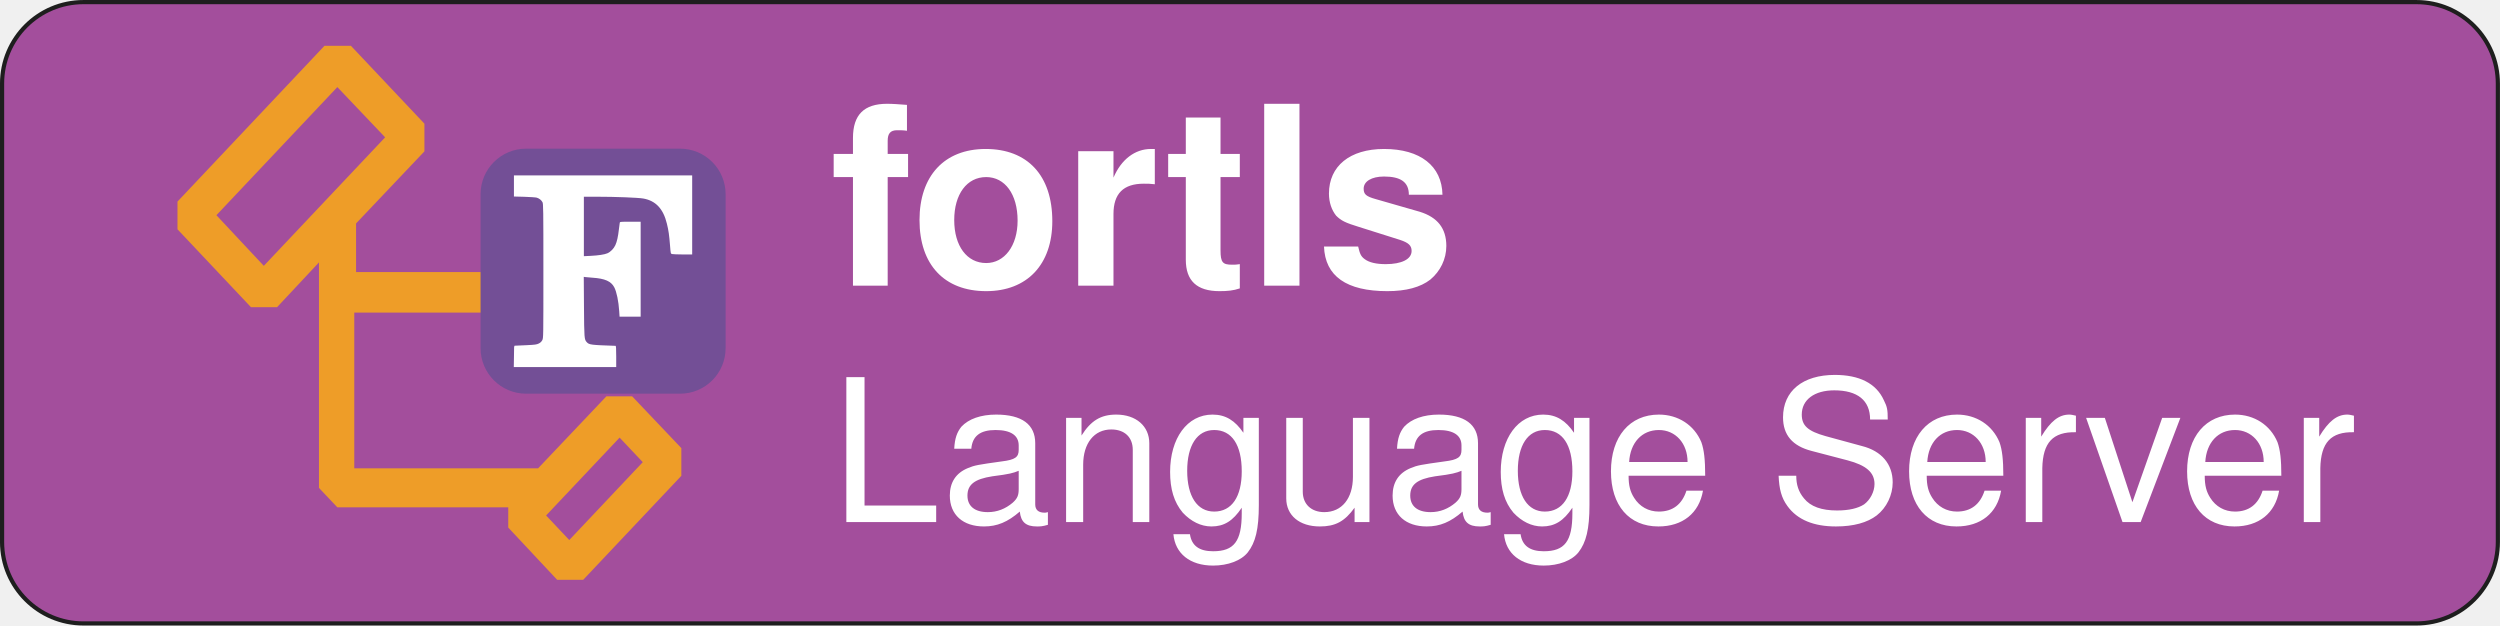
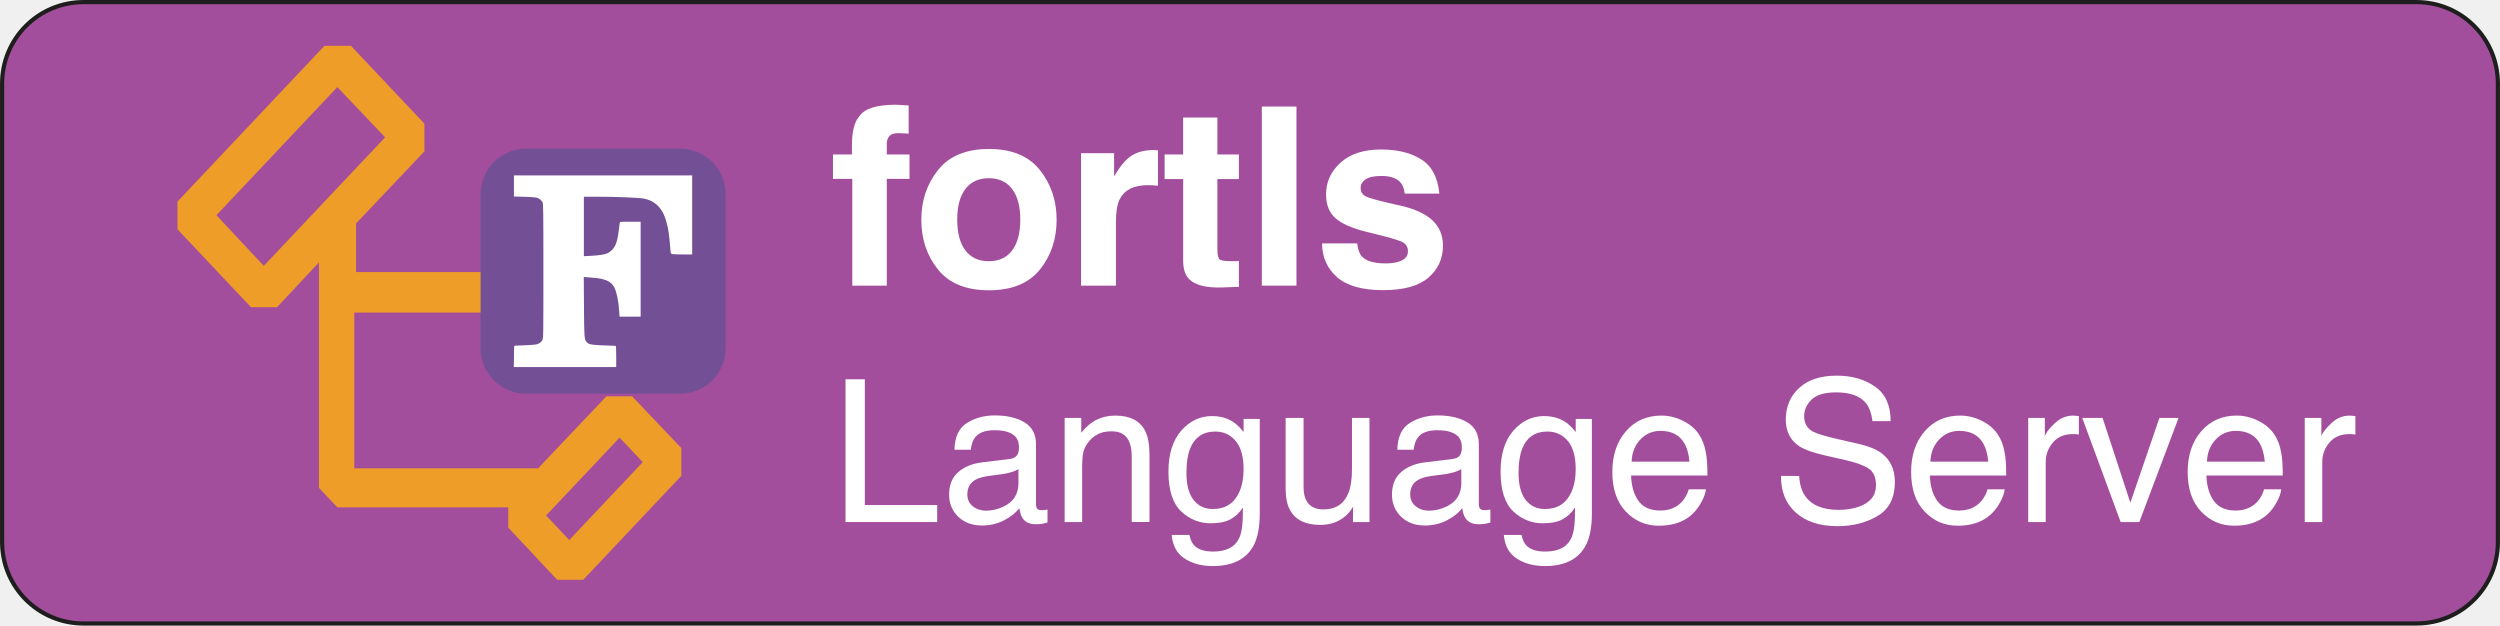
<svg xmlns="http://www.w3.org/2000/svg" width="70.885mm" height="17.736mm" viewBox="0 0 70.885 17.736" version="1.1" id="svg69678">
  <defs id="defs69675" />
  <g id="layer1" transform="translate(-71.61904,-206.6011)">
    <g id="g22537" transform="translate(39.92509,93.57508)">
-       <rect style="fill:#a34e9c;fill-opacity:1;stroke:#1e1e1e;stroke-width:0.237;paint-order:stroke fill markers" id="rect63265" width="70.647" height="17.499" x="31.812" y="113.145" ry="2.25" />
+       <path id="rect63265" style="fill:#a34e9c;stroke:#1e1e1e;stroke-width:0.237;paint-order:stroke fill markers" d="m 34.063,113.145 h 66.146 c 1.247,0 2.251,1.004 2.251,2.251 v 12.998 c 0,1.247 -1.004,2.251 -2.251,2.251 H 34.063 c -1.247,0 -2.25,-1.004 -2.25,-2.251 v -12.998 c 0,-1.247 1.004,-2.251 2.25,-2.251 z" />
      <path fill="currentColor" d="m 47.501,123.944 h 0.74 l 2.782,-2.948 v -0.785 l -1.396,-1.468 h -0.729 l -1.897,1.998 h -5.211 v -1.38 l 1.938,-2.043 v -0.785 l -2.084,-2.208 h -0.75 l -4.168,4.417 v 0.785 l 2.084,2.209 h 0.74 l 1.188,-1.27 v 6.394 l 0.521,0.551 h 4.846 v 0.574 l 1.386,1.48 h 0.74 l 2.782,-2.948 v -0.785 l -1.396,-1.469 h -0.729 l -1.938,2.043 h -5.211 v -4.417 h 4.366 v 0.529 z m 1.761,-4.031 0.657,0.696 -2.084,2.209 -0.657,-0.696 z m 0,5.521 0.657,0.696 -2.084,2.208 -0.657,-0.696 z m -10.088,-4.87 -1.344,-1.436 3.429,-3.633 1.355,1.425 z" id="path2-75" style="fill:#ee9d28;fill-opacity:1;stroke-width:1.073" />
-       <rect style="fill:#734f96;fill-opacity:1;stroke:none;stroke-width:0.033;stroke-miterlimit:4;stroke-dasharray:none;stroke-opacity:1" id="rect881" width="6.948" height="6.948" x="45.32" y="117.241" ry="1.292" />
+       <path id="rect881" style="fill:#734f96;stroke-width:0.033" d="m 46.612,117.241 h 4.364 c 0.716,0 1.292,0.576 1.292,1.292 v 4.364 c 0,0.716 -0.576,1.292 -1.292,1.292 H 46.612 c -0.716,0 -1.292,-0.576 -1.292,-1.292 v -4.364 c 0,-0.716 0.576,-1.292 1.292,-1.292 z" />
      <path id="path1412" d="m 46.267,123.129 c 0,-0.276 0.002,-0.301 0.026,-0.301 0.014,-2.8e-4 0.157,-0.006 0.317,-0.014 0.258,-0.012 0.299,-0.018 0.36,-0.048 0.048,-0.024 0.078,-0.053 0.1,-0.095 0.031,-0.06 0.031,-0.073 0.031,-1.963 0,-1.776 -0.002,-1.906 -0.026,-1.95 -0.033,-0.06 -0.09,-0.105 -0.16,-0.127 -0.03,-0.009 -0.188,-0.02 -0.352,-0.025 l -0.297,-0.008 v -0.299 -0.299 h 2.527 2.527 v 1.121 1.121 l -0.267,-10e-4 c -0.147,-8.1e-4 -0.284,-0.006 -0.305,-0.012 -0.037,-0.01 -0.038,-0.014 -0.056,-0.243 -0.023,-0.293 -0.041,-0.423 -0.089,-0.618 -0.102,-0.422 -0.317,-0.651 -0.669,-0.713 -0.147,-0.026 -0.791,-0.051 -1.32,-0.051 l -0.365,-2.9e-4 v 0.843 0.843 l 0.192,-0.009 c 0.219,-0.011 0.392,-0.037 0.475,-0.073 0.089,-0.038 0.182,-0.134 0.226,-0.231 0.046,-0.102 0.076,-0.236 0.1,-0.446 0.009,-0.083 0.02,-0.166 0.024,-0.184 0.007,-0.034 0.008,-0.034 0.3,-0.034 h 0.293 v 1.346 1.346 h -0.299 -0.299 l -0.01,-0.155 c -0.018,-0.281 -0.073,-0.548 -0.139,-0.675 -0.09,-0.174 -0.267,-0.252 -0.623,-0.275 -0.079,-0.005 -0.165,-0.013 -0.193,-0.017 l -0.05,-0.007 0.006,0.847 c 0.006,0.893 0.009,0.928 0.077,1.003 0.07,0.077 0.11,0.082 0.818,0.106 0.014,4.5e-4 0.019,0.071 0.019,0.301 v 0.301 h -1.452 -1.452 z" style="fill:#ffffff;stroke-width:0.033" />
-       <text xml:space="preserve" style="font-size:7.056px;line-height:0.95;font-family:Helvetica;-inkscape-font-specification:Helvetica;fill:#ffffff;stroke-width:0.265" x="55.239" y="121.125" id="text35124">
-         <tspan style="font-style:normal;font-weight:bold;fill:#ffffff;stroke-width:0.265" x="55.239" y="121.125" id="tspan36364">fortls</tspan>
-         <tspan style="font-size:5.644px;fill:#ffffff;stroke-width:0.265" x="55.239" y="127.828" id="tspan38554">Language Server</tspan>
-       </text>
+       <g aria-label="fortls Language Server" id="text35124" style="font-size:7.056px;line-height:0.95;font-family:Helvetica;-inkscape-font-specification:Helvetica;fill:#ffffff;stroke-width:0.265">
+         <path d="m 57.082,115.996 q 0.093,0 0.169,0.007 0.076,0.003 0.207,0.014 v 0.799 q -0.083,-0.01 -0.279,-0.014 -0.193,-0.007 -0.269,0.086 -0.072,0.09 -0.072,0.2 0,0.11 0,0.317 h 0.644 v 0.692 h -0.644 v 3.028 h -0.978 v -3.028 h -0.548 v -0.692 h 0.537 v -0.241 q 0,-0.603 0.203,-0.83 0.214,-0.338 1.03,-0.338 z" style="font-weight:bold" id="path831" />
+         <path d="m 59.731,120.433 q 0.431,0 0.661,-0.307 0.231,-0.307 0.231,-0.872 0,-0.565 -0.231,-0.868 -0.231,-0.307 -0.661,-0.307 -0.431,0 -0.665,0.307 -0.231,0.303 -0.231,0.868 0,0.565 0.231,0.872 0.234,0.307 0.665,0.307 z m 1.922,-1.178 q 0,0.827 -0.475,1.416 -0.475,0.586 -1.443,0.586 -0.968,0 -1.443,-0.586 -0.475,-0.589 -0.475,-1.416 0,-0.813 0.475,-1.409 0.475,-0.596 1.443,-0.596 0.968,0 1.443,0.596 0.475,0.596 0.475,1.409 z m -1.919,-1.984 z" style="font-weight:bold" id="path833" />
+         <path d="m 64.396,117.281 q 0.028,0 0.045,0.003 0.021,0 0.086,0.003 v 1.006 q -0.093,-0.01 -0.165,-0.014 -0.072,-0.003 -0.117,-0.003 -0.593,0 -0.796,0.386 -0.114,0.217 -0.114,0.668 v 1.795 h -0.989 v -3.755 h 0.937 v 0.655 q 0.227,-0.376 0.396,-0.513 0.276,-0.231 0.717,-0.231 z" style="font-weight:bold" id="path835" />
+         <path d="m 64.716,118.104 v -0.699 h 0.524 v -1.047 h 0.972 v 1.047 h 0.61 v 0.699 h -0.61 v 1.984 q 0,0.231 0.059,0.289 0.059,0.055 0.358,0.055 0.045,0 0.093,0 0.052,-0.003 0.1,-0.007 v 0.734 l -0.465,0.017 q -0.696,0.024 -0.951,-0.241 -0.165,-0.169 -0.165,-0.52 v -2.312 z" style="font-weight:bold" id="path837" />
+         <path d="m 68.454,121.125 h -0.982 v -5.078 h 0.982 z" style="font-weight:bold" id="path839" />
+         <path d="m 70.176,119.927 q 0.031,0.262 0.134,0.372 0.183,0.196 0.675,0.196 0.289,0 0.458,-0.086 0.172,-0.086 0.172,-0.258 0,-0.165 -0.138,-0.251 -0.138,-0.086 -1.023,-0.296 -0.637,-0.158 -0.899,-0.396 -0.262,-0.234 -0.262,-0.675 0,-0.52 0.407,-0.892 0.41,-0.376 1.151,-0.376 0.703,0 1.144,0.282 0.444,0.279 0.51,0.968 h -0.982 q -0.021,-0.189 -0.107,-0.3 -0.162,-0.2 -0.551,-0.2 -0.32,0 -0.458,0.1 -0.134,0.1 -0.134,0.234 0,0.169 0.145,0.245 0.145,0.079 1.023,0.272 0.586,0.138 0.878,0.417 0.289,0.282 0.289,0.706 0,0.558 -0.417,0.913 -0.413,0.351 -1.282,0.351 -0.885,0 -1.309,-0.372 -0.42,-0.376 -0.42,-0.954 z m 0.751,-2.656 z" style="font-weight:bold" id="path841" />
+         <path d="m 55.668,123.78 h 0.548 v 3.566 h 2.051 v 0.482 h -2.599 z" style="font-size:5.644px" id="path843" />
+         <path d="m 59.122,127.043 q 0,0.215 0.157,0.339 0.157,0.124 0.372,0.124 0.262,0 0.507,-0.121 0.413,-0.201 0.413,-0.659 v -0.4 q -0.091,0.058 -0.234,0.097 -0.143,0.039 -0.281,0.055 l -0.3,0.039 q -0.27,0.036 -0.405,0.113 -0.229,0.13 -0.229,0.413 z m 1.202,-1.003 q 0.171,-0.022 0.229,-0.143 0.033,-0.066 0.033,-0.19 0,-0.254 -0.182,-0.367 -0.179,-0.116 -0.515,-0.116 -0.389,0 -0.551,0.209 -0.091,0.116 -0.119,0.345 h -0.463 q 0.014,-0.546 0.353,-0.758 0.342,-0.215 0.791,-0.215 0.521,0 0.846,0.198 0.322,0.198 0.322,0.617 v 1.7 q 0,0.077 0.03,0.124 0.033,0.047 0.135,0.047 0.033,0 0.074,-0.003 0.041,-0.006 0.088,-0.014 v 0.367 q -0.116,0.033 -0.176,0.041 -0.061,0.008 -0.165,0.008 -0.256,0 -0.372,-0.182 -0.061,-0.097 -0.085,-0.273 -0.152,0.198 -0.435,0.345 -0.284,0.146 -0.626,0.146 -0.411,0 -0.672,-0.248 -0.259,-0.251 -0.259,-0.626 0,-0.411 0.256,-0.637 0.256,-0.226 0.672,-0.278 z m -0.411,-1.235 z" style="font-size:5.644px" id="path845" />
+         <path d="m 61.881,124.876 h 0.471 v 0.419 q 0.209,-0.259 0.444,-0.372 0.234,-0.113 0.521,-0.113 0.628,0 0.849,0.438 0.121,0.24 0.121,0.686 v 1.893 h -0.504 v -1.86 q 0,-0.27 -0.08,-0.435 -0.132,-0.276 -0.48,-0.276 -0.176,0 -0.289,0.036 -0.204,0.061 -0.358,0.243 -0.124,0.146 -0.163,0.303 -0.036,0.154 -0.036,0.444 v 1.546 H 61.881 Z m 1.166,-0.072 z" style="font-size:5.644px" id="path847" />
+         <path d="m 66.062,124.824 q 0.347,0 0.606,0.171 0.141,0.097 0.287,0.281 v -0.372 h 0.458 v 2.684 q 0,0.562 -0.165,0.887 -0.309,0.601 -1.166,0.601 -0.477,0 -0.802,-0.215 -0.325,-0.212 -0.364,-0.667 h 0.504 q 0.036,0.198 0.143,0.306 0.168,0.165 0.529,0.165 0.571,0 0.747,-0.402 0.105,-0.237 0.096,-0.846 -0.149,0.226 -0.358,0.336 -0.209,0.11 -0.554,0.11 -0.48,0 -0.841,-0.339 -0.358,-0.342 -0.358,-1.127 0,-0.741 0.361,-1.158 0.364,-0.416 0.876,-0.416 z m 0.893,1.516 q 0,-0.548 -0.226,-0.813 -0.226,-0.265 -0.576,-0.265 -0.524,0 -0.717,0.491 -0.102,0.262 -0.102,0.686 0,0.499 0.201,0.761 0.204,0.259 0.546,0.259 0.535,0 0.752,-0.482 0.121,-0.273 0.121,-0.637 z m -0.835,-1.535 z" style="font-size:5.644px" id="path849" />
+         <path d="m 68.655,124.876 v 1.96 q 0,0.226 0.072,0.369 0.132,0.265 0.493,0.265 0.518,0 0.706,-0.463 0.102,-0.248 0.102,-0.681 v -1.45 h 0.496 v 2.952 h -0.469 l 0.005,-0.435 q -0.096,0.168 -0.24,0.284 -0.284,0.232 -0.689,0.232 -0.631,0 -0.86,-0.422 -0.124,-0.226 -0.124,-0.604 v -2.006 z m 0.681,-0.072 z" style="font-size:5.644px" id="path851" />
+         <path d="m 71.679,127.043 q 0,0.215 0.157,0.339 0.157,0.124 0.372,0.124 0.262,0 0.507,-0.121 0.413,-0.201 0.413,-0.659 v -0.4 q -0.091,0.058 -0.234,0.097 -0.143,0.039 -0.281,0.055 l -0.3,0.039 q -0.27,0.036 -0.405,0.113 -0.229,0.13 -0.229,0.413 z m 1.202,-1.003 q 0.171,-0.022 0.229,-0.143 0.033,-0.066 0.033,-0.19 0,-0.254 -0.182,-0.367 -0.179,-0.116 -0.515,-0.116 -0.389,0 -0.551,0.209 -0.091,0.116 -0.119,0.345 h -0.463 q 0.014,-0.546 0.353,-0.758 0.342,-0.215 0.791,-0.215 0.521,0 0.846,0.198 0.322,0.198 0.322,0.617 v 1.7 q 0,0.077 0.03,0.124 0.033,0.047 0.135,0.047 0.033,0 0.074,-0.003 0.041,-0.006 0.088,-0.014 v 0.367 q -0.116,0.033 -0.176,0.041 -0.061,0.008 -0.165,0.008 -0.256,0 -0.372,-0.182 -0.061,-0.097 -0.085,-0.273 -0.152,0.198 -0.435,0.345 -0.284,0.146 -0.626,0.146 -0.411,0 -0.672,-0.248 -0.259,-0.251 -0.259,-0.626 0,-0.411 0.256,-0.637 0.256,-0.226 0.672,-0.278 z m -0.411,-1.235 z" style="font-size:5.644px" id="path853" />
+         <path d="m 75.479,124.824 q 0.347,0 0.606,0.171 0.141,0.097 0.287,0.281 v -0.372 h 0.458 v 2.684 q 0,0.562 -0.165,0.887 -0.309,0.601 -1.166,0.601 -0.477,0 -0.802,-0.215 -0.325,-0.212 -0.364,-0.667 h 0.504 q 0.036,0.198 0.143,0.306 0.168,0.165 0.529,0.165 0.571,0 0.747,-0.402 0.105,-0.237 0.096,-0.846 -0.149,0.226 -0.358,0.336 -0.209,0.11 -0.554,0.11 -0.48,0 -0.841,-0.339 -0.358,-0.342 -0.358,-1.127 0,-0.741 0.361,-1.158 0.364,-0.416 0.876,-0.416 z m 0.893,1.516 q 0,-0.548 -0.226,-0.813 -0.226,-0.265 -0.576,-0.265 -0.524,0 -0.717,0.491 -0.102,0.262 -0.102,0.686 0,0.499 0.201,0.761 0.204,0.259 0.546,0.259 0.535,0 0.752,-0.482 0.121,-0.273 0.121,-0.637 z m -0.835,-1.535 z" style="font-size:5.644px" id="path855" />
+         <path d="m 78.806,124.81 q 0.314,0 0.609,0.149 0.295,0.146 0.449,0.38 0.149,0.223 0.198,0.521 0.044,0.204 0.044,0.65 h -2.164 q 0.014,0.449 0.212,0.722 0.198,0.27 0.615,0.27 0.389,0 0.62,-0.256 0.132,-0.149 0.187,-0.345 h 0.488 q -0.019,0.163 -0.13,0.364 -0.107,0.198 -0.243,0.325 -0.226,0.22 -0.559,0.298 -0.179,0.044 -0.405,0.044 -0.551,0 -0.934,-0.4 -0.383,-0.402 -0.383,-1.124 0,-0.711 0.386,-1.155 0.386,-0.444 1.009,-0.444 z m 0.791,1.306 q -0.03,-0.322 -0.141,-0.515 -0.204,-0.358 -0.681,-0.358 -0.342,0 -0.573,0.248 -0.232,0.245 -0.245,0.626 z m -0.838,-1.312 z" style="font-size:5.644px" id="path857" />
+         <path d="m 82.708,126.522 q 0.019,0.345 0.163,0.559 0.273,0.402 0.962,0.402 0.309,0 0.562,-0.088 0.491,-0.171 0.491,-0.612 0,-0.331 -0.207,-0.471 -0.209,-0.138 -0.656,-0.24 l -0.548,-0.124 q -0.537,-0.121 -0.761,-0.267 -0.386,-0.254 -0.386,-0.758 0,-0.546 0.378,-0.896 0.378,-0.35 1.069,-0.35 0.637,0 1.08,0.309 0.446,0.306 0.446,0.981 h -0.515 q -0.041,-0.325 -0.176,-0.499 -0.251,-0.317 -0.852,-0.317 -0.485,0 -0.697,0.204 -0.212,0.204 -0.212,0.474 0,0.298 0.248,0.435 0.163,0.088 0.736,0.22 l 0.568,0.13 q 0.411,0.094 0.634,0.256 0.386,0.284 0.386,0.824 0,0.672 -0.491,0.962 -0.488,0.289 -1.136,0.289 -0.755,0 -1.182,-0.386 -0.427,-0.383 -0.419,-1.039 z m 1.108,-2.853 z" style="font-size:5.644px" id="path859" />
+         <path d="m 87.278,124.81 q 0.314,0 0.609,0.149 0.295,0.146 0.449,0.38 0.149,0.223 0.198,0.521 0.044,0.204 0.044,0.65 h -2.164 q 0.014,0.449 0.212,0.722 0.198,0.27 0.615,0.27 0.389,0 0.62,-0.256 0.132,-0.149 0.187,-0.345 h 0.488 q -0.019,0.163 -0.13,0.364 -0.107,0.198 -0.243,0.325 -0.226,0.22 -0.559,0.298 -0.179,0.044 -0.405,0.044 -0.551,0 -0.934,-0.4 -0.383,-0.402 -0.383,-1.124 0,-0.711 0.386,-1.155 0.386,-0.444 1.009,-0.444 z m 0.791,1.306 q -0.03,-0.322 -0.141,-0.515 -0.204,-0.358 -0.681,-0.358 -0.342,0 -0.573,0.248 -0.232,0.245 -0.245,0.626 z m -0.838,-1.312 z" style="font-size:5.644px" id="path861" />
+         <path d="m 89.202,124.876 h 0.471 v 0.51 q 0.058,-0.149 0.284,-0.361 0.226,-0.215 0.521,-0.215 0.014,0 0.047,0.003 0.033,0.003 0.113,0.011 v 0.524 q -0.044,-0.008 -0.083,-0.011 -0.036,-0.003 -0.08,-0.003 -0.375,0 -0.576,0.243 -0.201,0.24 -0.201,0.554 v 1.698 h -0.496 z" style="font-size:5.644px" id="path863" />
+         <path d="m 91.31,124.876 0.788,2.403 0.824,-2.403 h 0.543 l -1.113,2.952 h -0.529 l -1.089,-2.952 z" style="font-size:5.644px" id="path865" />
+         <path d="m 95.119,124.81 q 0.314,0 0.609,0.149 0.295,0.146 0.449,0.38 0.149,0.223 0.198,0.521 0.044,0.204 0.044,0.65 h -2.164 q 0.014,0.449 0.212,0.722 0.198,0.27 0.615,0.27 0.389,0 0.62,-0.256 0.132,-0.149 0.187,-0.345 h 0.488 q -0.019,0.163 -0.13,0.364 -0.107,0.198 -0.243,0.325 -0.226,0.22 -0.559,0.298 -0.179,0.044 -0.405,0.044 -0.551,0 -0.934,-0.4 -0.383,-0.402 -0.383,-1.124 0,-0.711 0.386,-1.155 0.386,-0.444 1.009,-0.444 z m 0.791,1.306 q -0.03,-0.322 -0.141,-0.515 -0.204,-0.358 -0.681,-0.358 -0.342,0 -0.573,0.248 -0.232,0.245 -0.245,0.626 z m -0.838,-1.312 z" style="font-size:5.644px" id="path867" />
+         <path d="m 97.043,124.876 h 0.471 v 0.51 q 0.058,-0.149 0.284,-0.361 0.226,-0.215 0.521,-0.215 0.014,0 0.047,0.003 0.033,0.003 0.113,0.011 v 0.524 q -0.044,-0.008 -0.083,-0.011 -0.036,-0.003 -0.08,-0.003 -0.375,0 -0.576,0.243 -0.201,0.24 -0.201,0.554 v 1.698 h -0.496 z" style="font-size:5.644px" id="path869" />
+       </g>
    </g>
  </g>
</svg>
